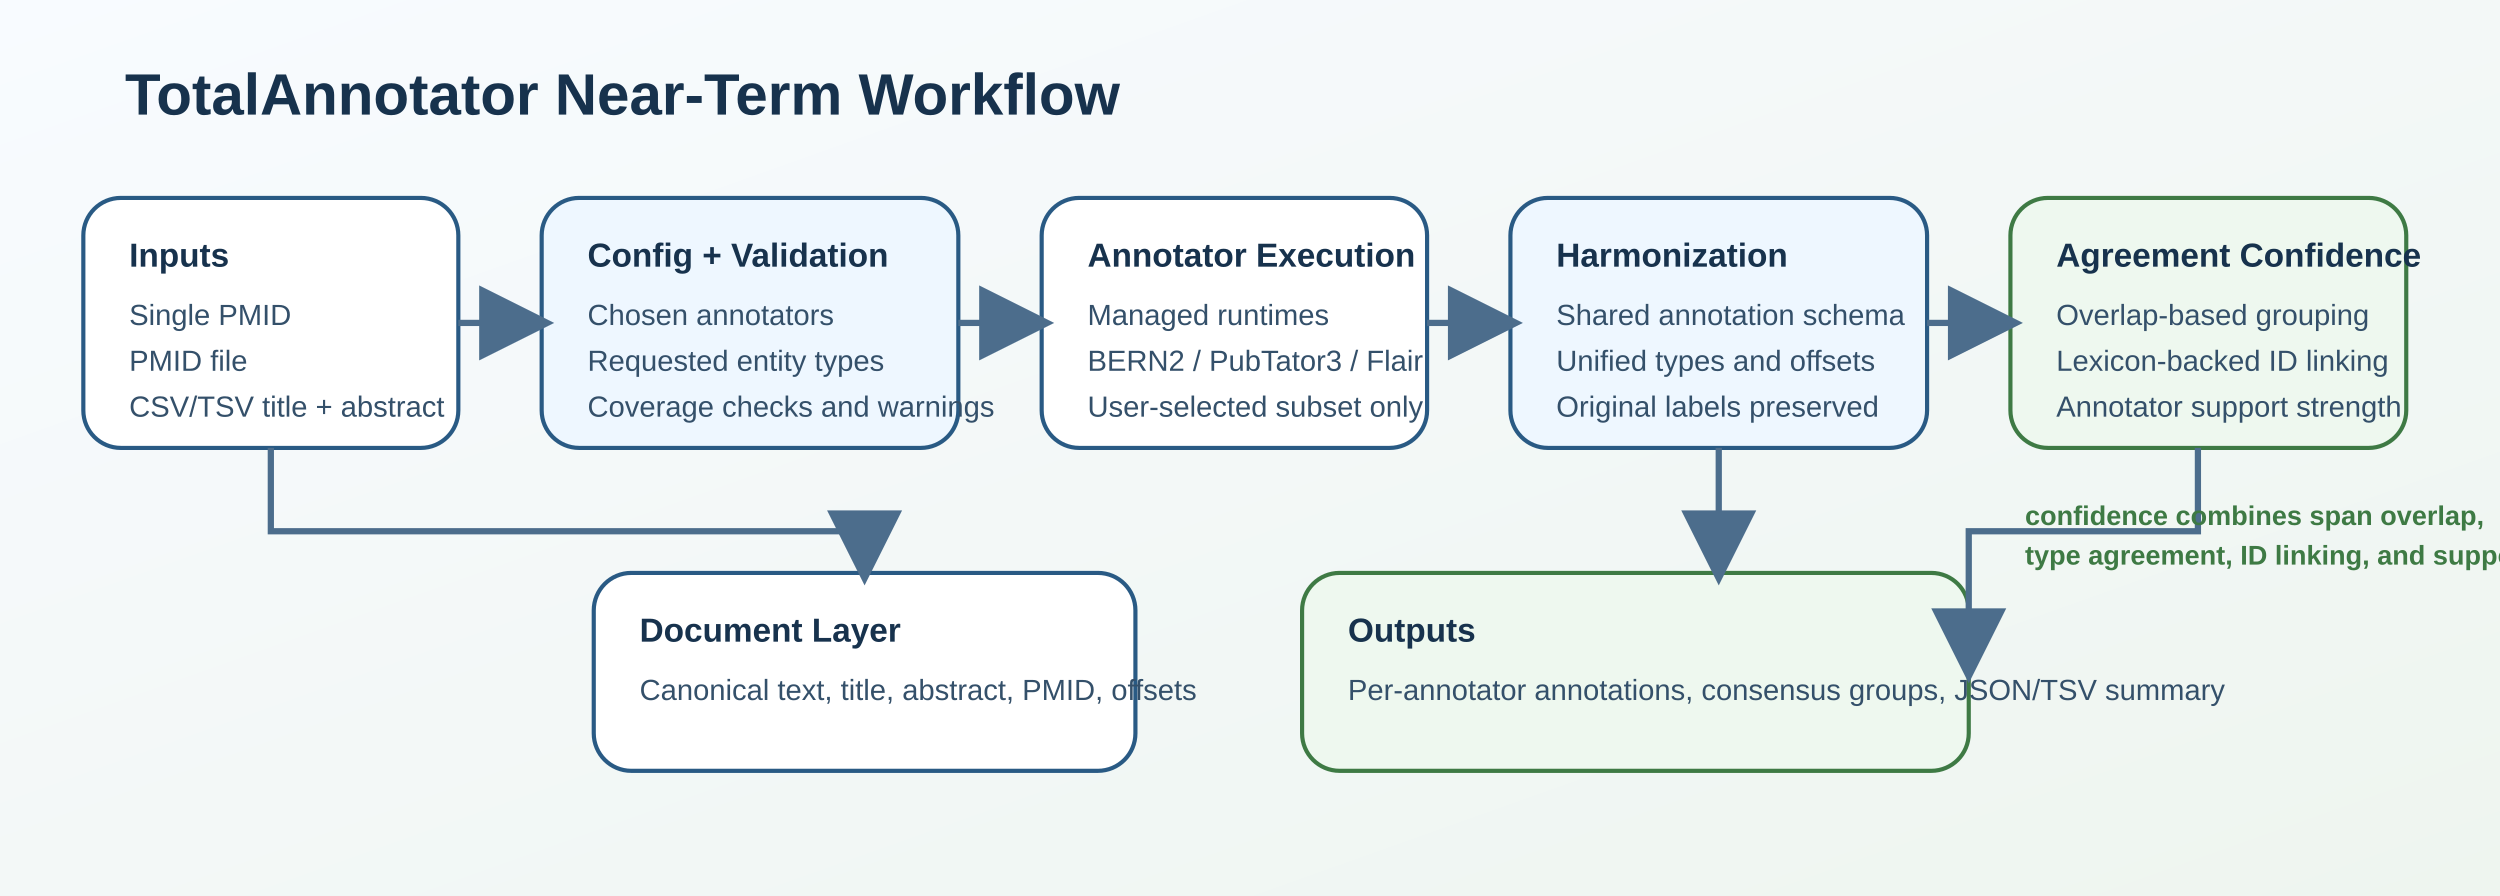
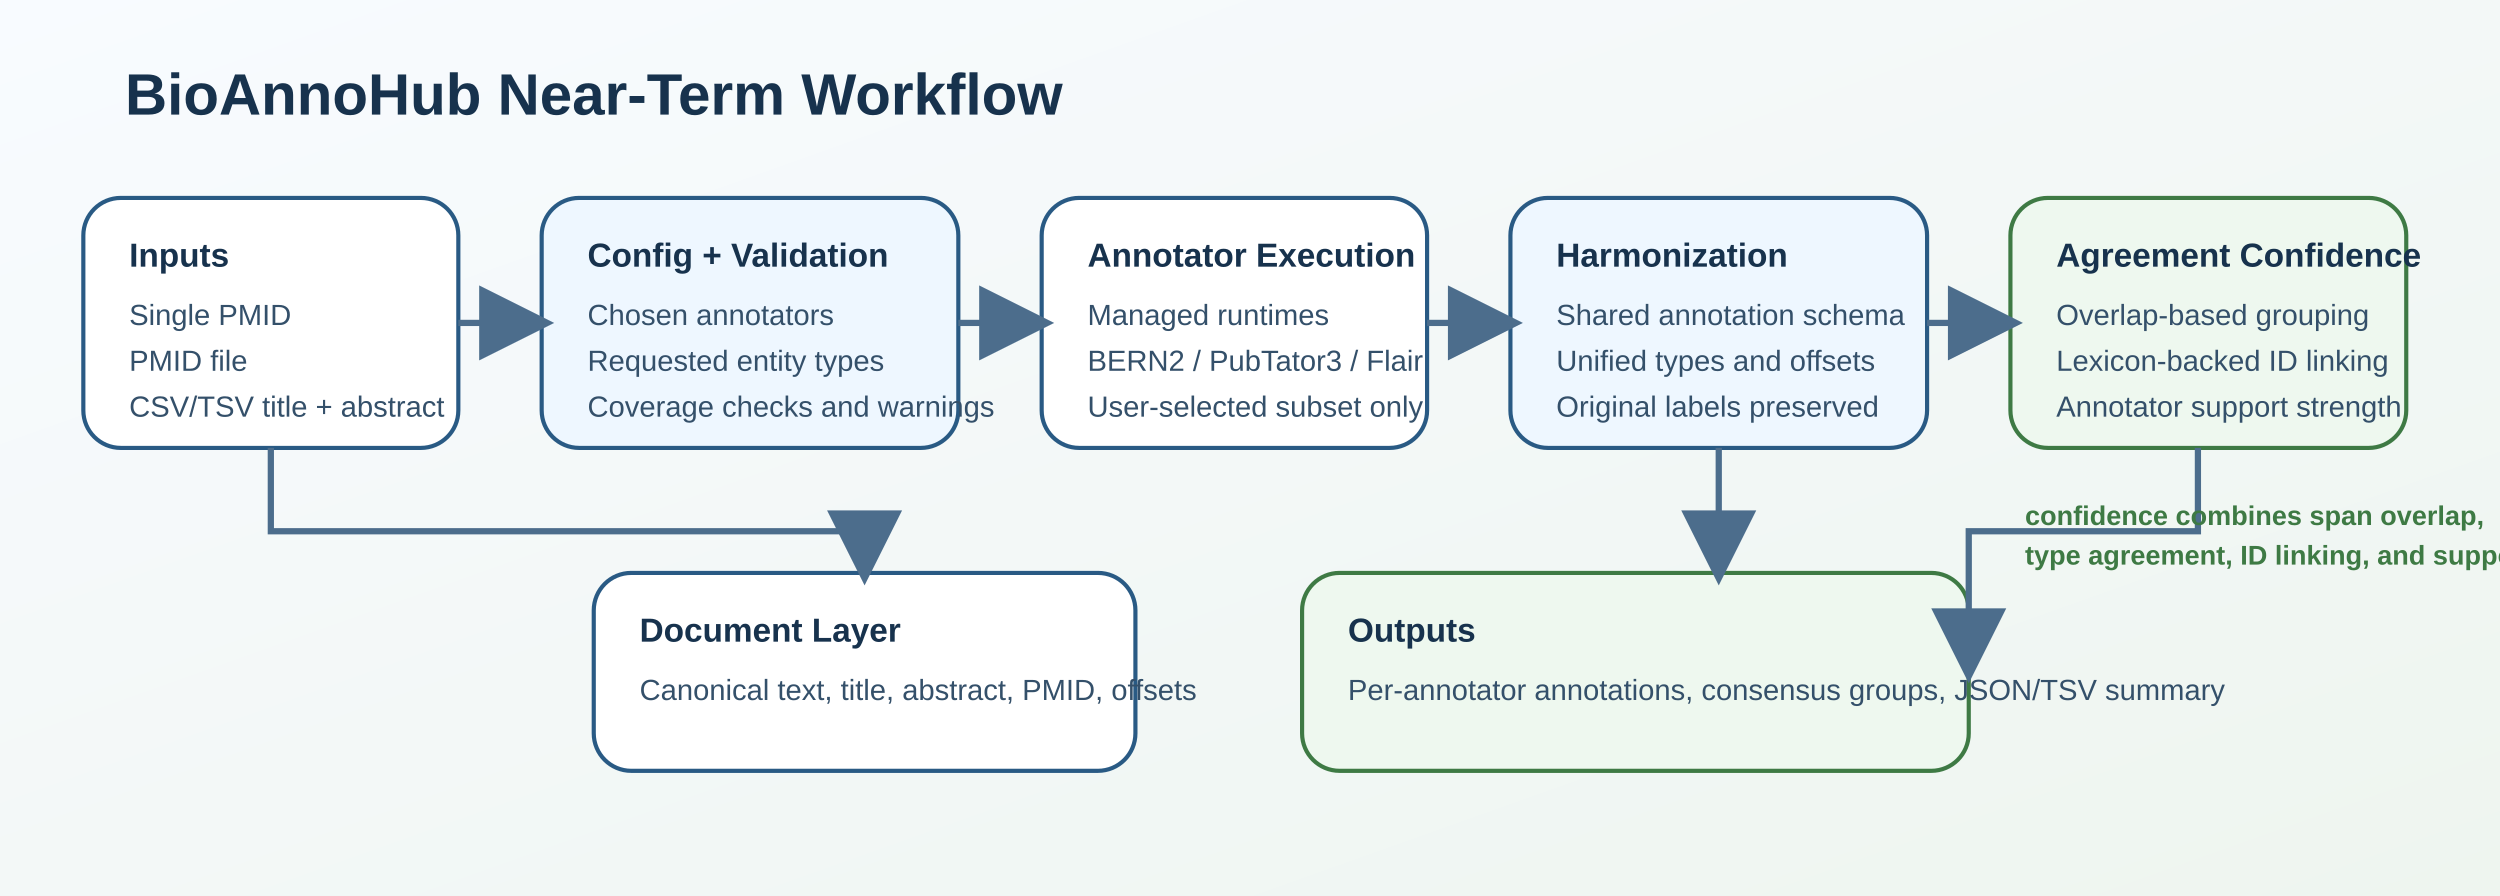
<svg xmlns="http://www.w3.org/2000/svg" width="1200" height="430" viewBox="0 0 1200 430" role="img" aria-labelledby="title desc">
  <defs>
    <linearGradient id="bg" x1="0" x2="1" y1="0" y2="1">
      <stop offset="0%" stop-color="#f8fbff" />
      <stop offset="100%" stop-color="#eef5ef" />
    </linearGradient>
    <style>
      .title { font: 700 28px Arial, sans-serif; fill: #17324d; }
      .label { font: 700 16px Arial, sans-serif; fill: #17324d; }
      .body { font: 400 14px Arial, sans-serif; fill: #34506a; }
      .box { fill: #ffffff; stroke: #295a84; stroke-width: 2; rx: 18; ry: 18; }
      .accent { fill: #eef7ff; stroke: #295a84; stroke-width: 2; rx: 18; ry: 18; }
      .green { fill: #eef8ef; stroke: #3e7a44; stroke-width: 2; rx: 18; ry: 18; }
      .arrow { stroke: #4c6d8c; stroke-width: 3; fill: none; marker-end: url(#m); }
      .note { font: 600 13px Arial, sans-serif; fill: #3e7a44; }
    </style>
    <marker id="m" markerWidth="12" markerHeight="12" refX="10" refY="6" orient="auto">
      <path d="M0,0 L12,6 L0,12 z" fill="#4c6d8c" />
    </marker>
  </defs>
  <rect x="0" y="0" width="1200" height="430" fill="url(#bg)" />
-   <text x="60" y="55" class="title">TotalAnnotator Near-Term Workflow</text>
+   <text x="60" y="55" class="title">BioAnnoHub Near-Term Workflow</text>
  <rect x="40" y="95" width="180" height="120" class="box" />
  <text x="62" y="128" class="label">Inputs</text>
  <text x="62" y="156" class="body">Single PMID</text>
  <text x="62" y="178" class="body">PMID file</text>
  <text x="62" y="200" class="body">CSV/TSV title + abstract</text>
  <rect x="260" y="95" width="200" height="120" class="accent" />
  <text x="282" y="128" class="label">Config + Validation</text>
  <text x="282" y="156" class="body">Chosen annotators</text>
  <text x="282" y="178" class="body">Requested entity types</text>
  <text x="282" y="200" class="body">Coverage checks and warnings</text>
  <rect x="500" y="95" width="185" height="120" class="box" />
  <text x="522" y="128" class="label">Annotator Execution</text>
  <text x="522" y="156" class="body">Managed runtimes</text>
  <text x="522" y="178" class="body">BERN2 / PubTator3 / Flair</text>
  <text x="522" y="200" class="body">User-selected subset only</text>
  <rect x="725" y="95" width="200" height="120" class="accent" />
  <text x="747" y="128" class="label">Harmonization</text>
  <text x="747" y="156" class="body">Shared annotation schema</text>
  <text x="747" y="178" class="body">Unified types and offsets</text>
  <text x="747" y="200" class="body">Original labels preserved</text>
  <rect x="965" y="95" width="190" height="120" class="green" />
  <text x="987" y="128" class="label">Agreement Confidence</text>
  <text x="987" y="156" class="body">Overlap-based grouping</text>
  <text x="987" y="178" class="body">Lexicon-backed ID linking</text>
  <text x="987" y="200" class="body">Annotator support strength</text>
  <rect x="285" y="275" width="260" height="95" class="box" />
  <text x="307" y="308" class="label">Document Layer</text>
  <text x="307" y="336" class="body">Canonical text, title, abstract, PMID, offsets</text>
  <rect x="625" y="275" width="320" height="95" class="green" />
  <text x="647" y="308" class="label">Outputs</text>
  <text x="647" y="336" class="body">Per-annotator annotations, consensus groups, JSON/TSV summary</text>
  <path d="M220 155 L260 155" class="arrow" />
  <path d="M460 155 L500 155" class="arrow" />
  <path d="M685 155 L725 155" class="arrow" />
  <path d="M925 155 L965 155" class="arrow" />
  <path d="M130 215 L130 255 L415 255 L415 275" class="arrow" />
  <path d="M825 215 L825 275" class="arrow" />
  <path d="M1055 215 L1055 255 L945 255 L945 322" class="arrow" />
  <text x="972" y="252" class="note">confidence combines span overlap,</text>
  <text x="972" y="271" class="note">type agreement, ID linking, and support count</text>
</svg>
